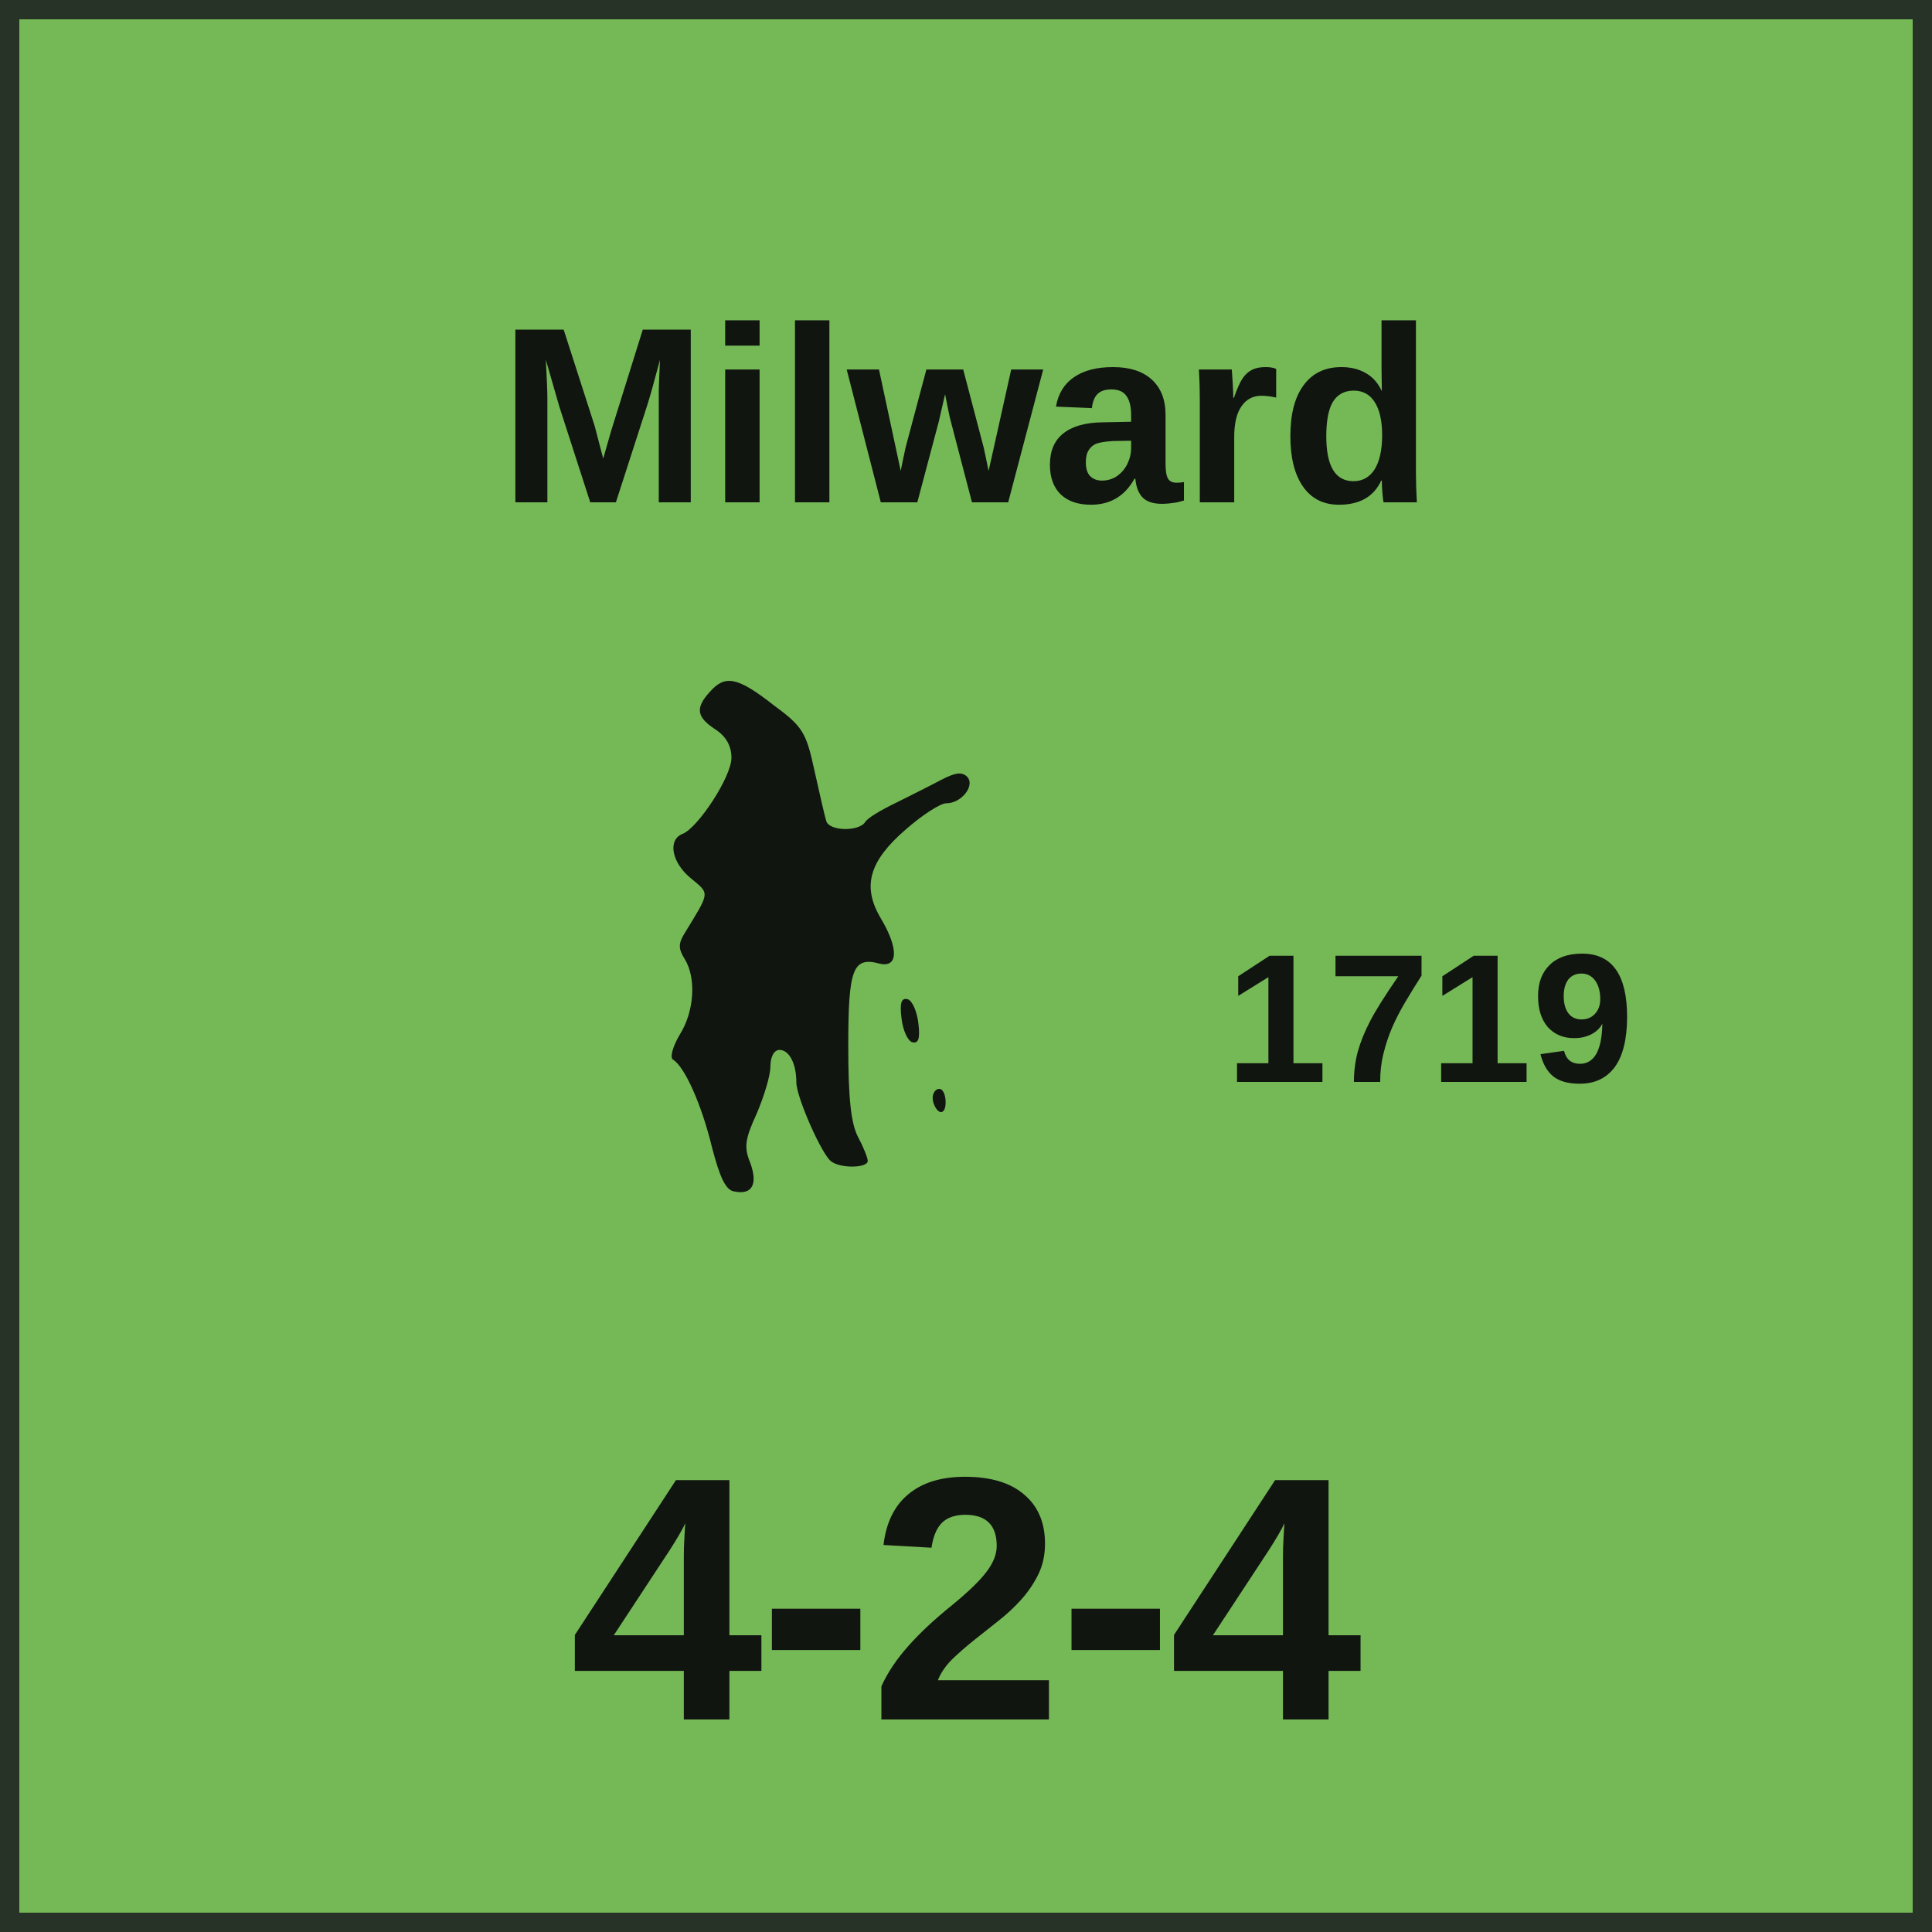
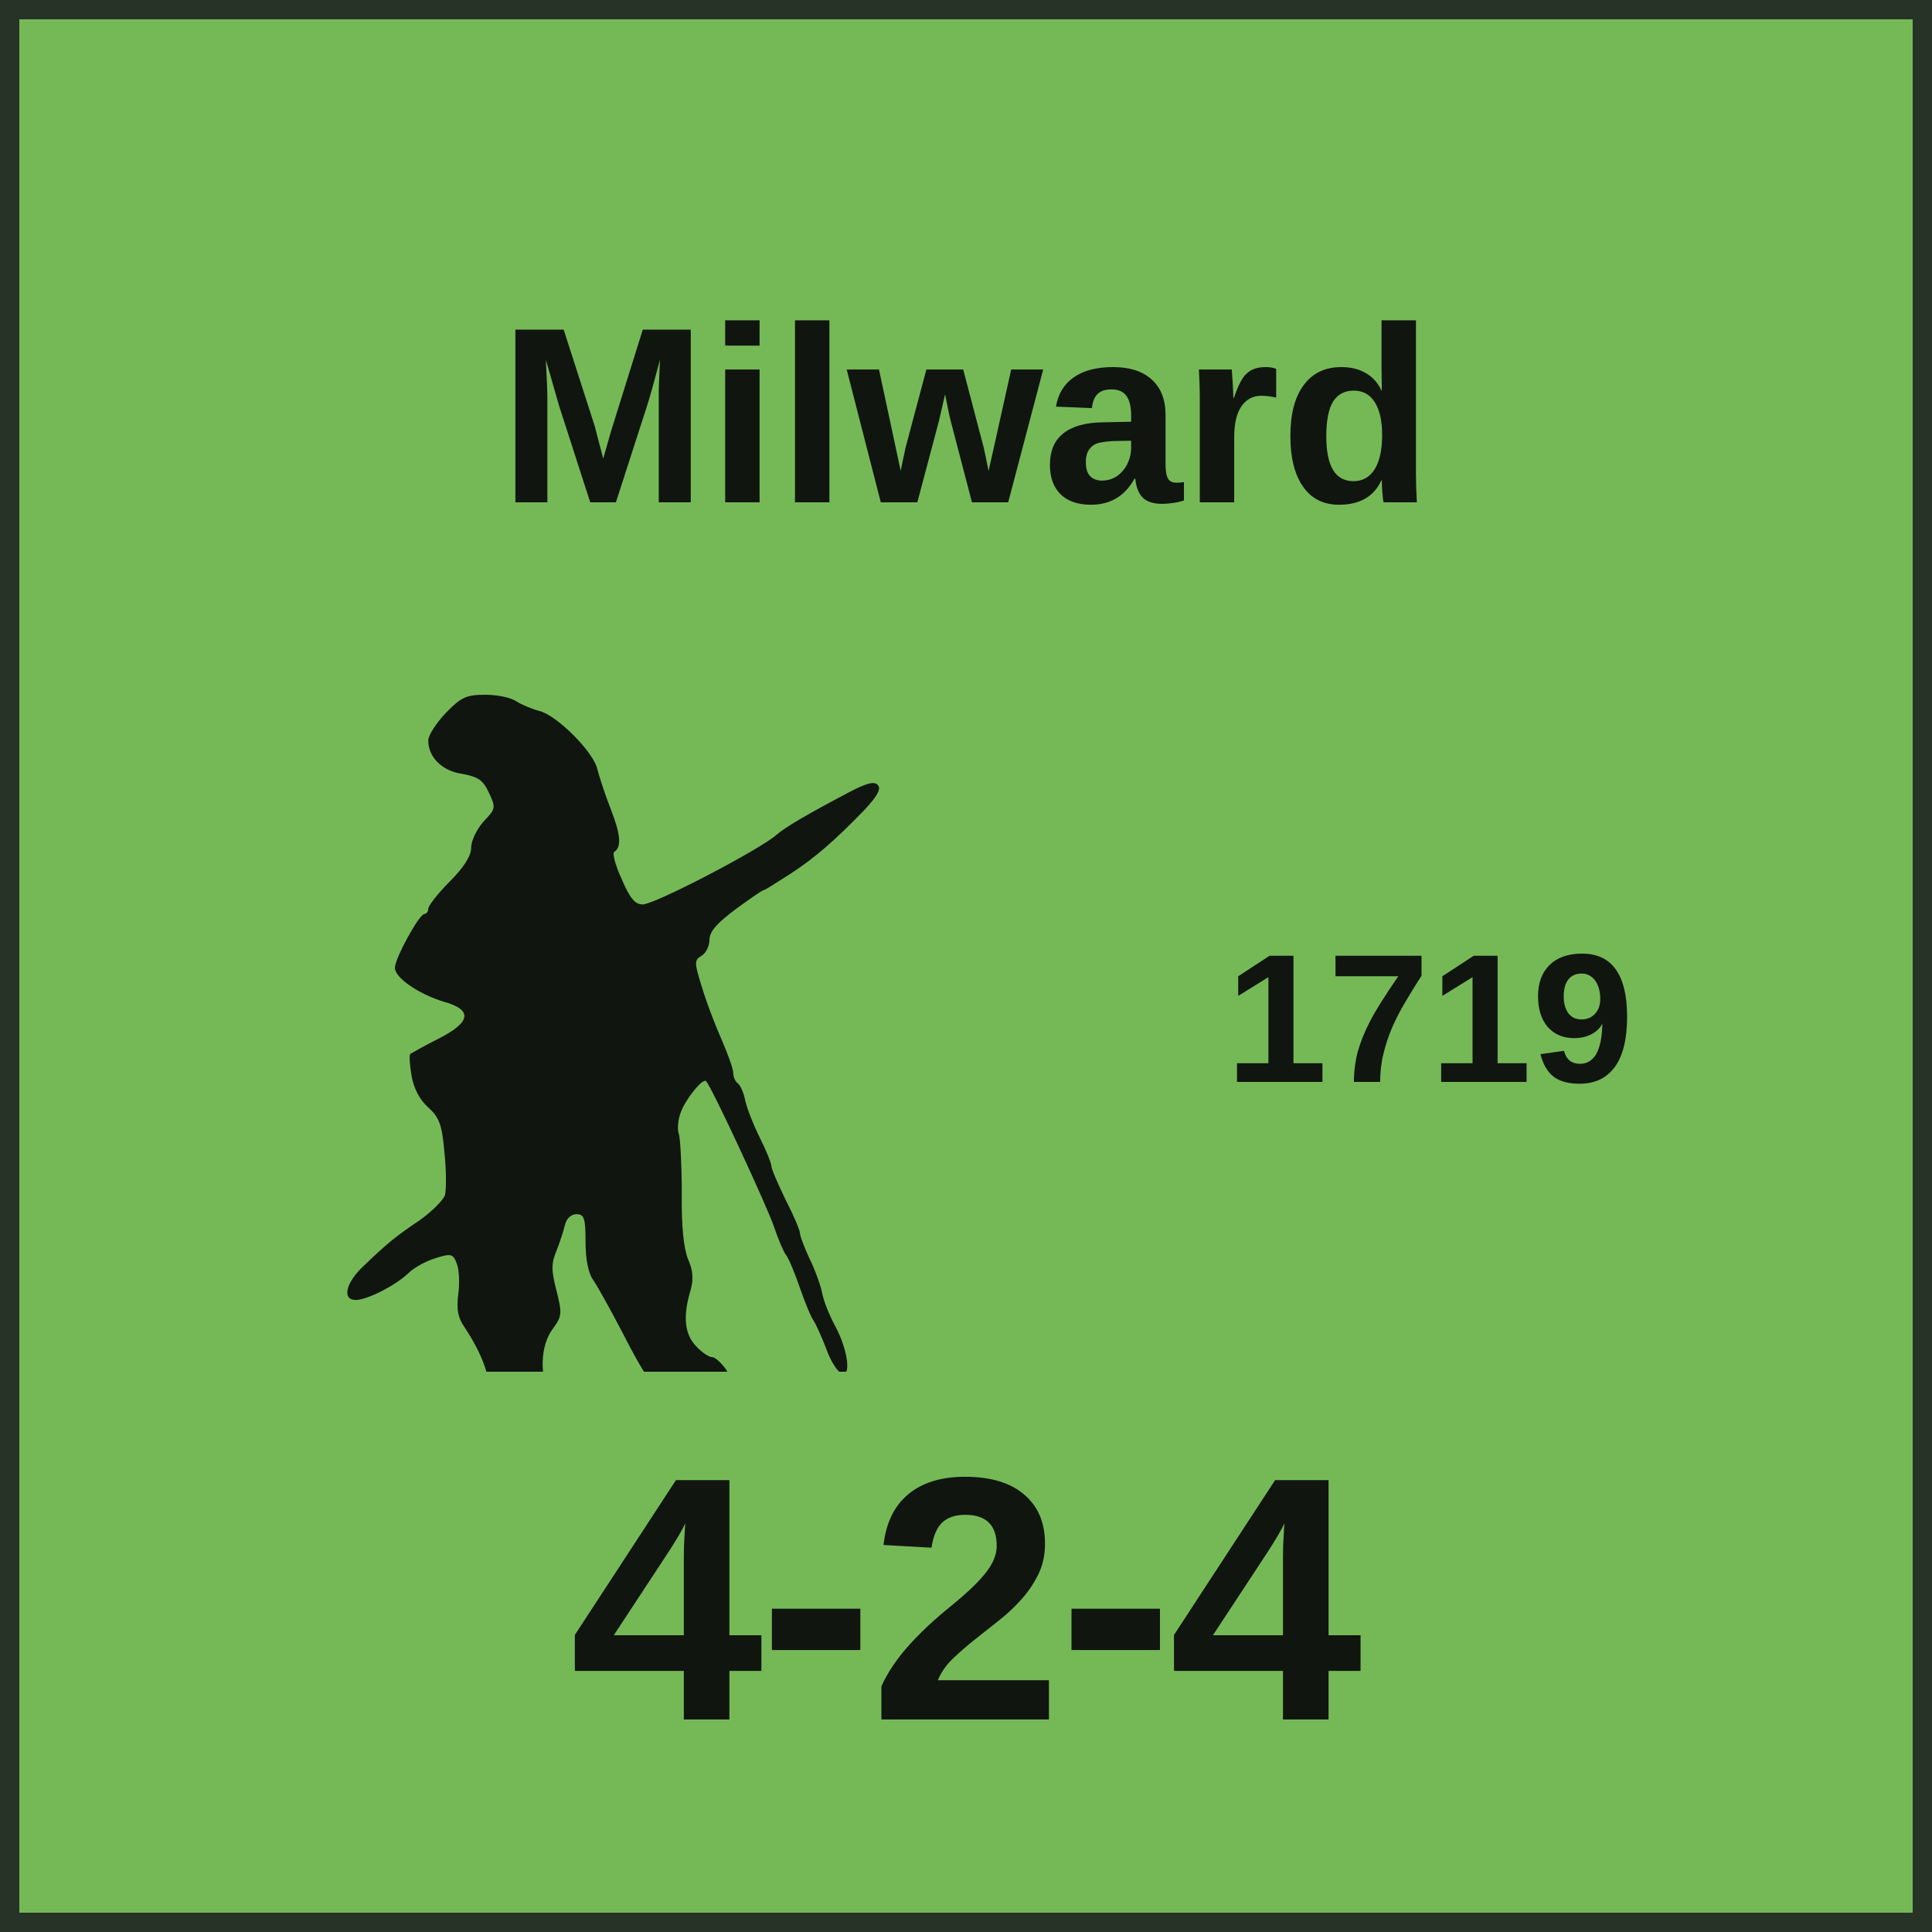
<svg xmlns="http://www.w3.org/2000/svg" width="100" height="100" viewBox="0 0 100 100" role="img" aria-labelledby="title desc">
  <style>
    text { fill: #111510; font-family: "Arial Narrow", "Helvetica Neue", Arial, sans-serif; }
    .name { font-weight: 700; text-anchor: middle; }
    .setup { font-size: 9.5px; font-weight: 700; text-anchor: middle; }
    .factors { font-size: 18px; font-weight: 800; text-anchor: middle; letter-spacing: -0.25px; }
    .turn { font-size: 17px; font-weight: 800; text-anchor: middle; }
  </style>
  <rect x="0.5" y="0.5" width="99" height="99" fill="#75B957" stroke="#263326" stroke-width="1" />
  <text class="name" x="50" y="26" font-size="13">Milward</text>
-   <svg x="13" y="32" width="43" height="42" viewBox="0 0 1280 1080" preserveAspectRatio="xMidYMid meet">
-     <g transform="translate(0 1080) scale(1 -1)" fill="#111510">
-       <path d="M707 1052c-23-25-21-39 8-58 17-11 25-26 25-44 0-29-51-107-75-117-24-9-17-45 13-69 29-24 29-20-10-84-10-16-10-24 0-40 18-29 15-81-8-117-11-19-15-35-10-38 18-11 44-69 60-135 12-46 21-66 34-68 28-6 37 11 25 44-10 24-8 37 10 76 11 26 21 58 21 72 0 16 6 26 14 26 15 0 26-21 26-50 0-23 40-113 54-122 15-11 56-10 56 1 0 5-7 22-15 37-11 21-15 61-15 140 0 119 7 138 48 127 29-7 30 23 2 70-29 49-18 88 39 137 25 22 53 40 62 40 24 0 45 28 32 41-8 8-19 6-40-5-15-8-47-24-69-35-23-11-45-24-48-30-10-15-56-14-60 2-2 6-10 41-18 77-13 60-18 68-64 102-55 43-74 46-97 20z" />
-       <path d="M1002 549c2-18 9-34 16-37 10-3 13 5 10 29-2 18-9 34-16 37-10 3-13-5-10-29z" />
-       <path d="M1050 426c0-8 5-18 10-21 6-3 10 3 10 14 0 12-4 21-10 21-5 0-10-6-10-14z" />
+   <svg x="16" y="32" width="37" height="39" viewBox="120 480 1500 1400" preserveAspectRatio="xMidYMid meet">
+     <g transform="translate(0 2200) scale(1 -1)" fill="#111510">
+       <path d="M407 1612c-20-21-37-47-37-58 0-35 29-64 71-70 33-6 44-13 56-39 15-32 15-34-11-61-14-16-26-40-26-55 0-17-15-41-45-71-25-25-45-51-45-57 0-6-4-11-8-11-11 0-62-93-62-113 0-21 50-55 102-71 62-17 58-43-11-78-30-15-56-30-59-32-2-3-1-23 3-46 5-27 17-50 35-66 23-21 29-36 34-95 4-38 4-78 1-89-4-11-27-34-52-52-52-35-69-49-118-96-38-35-47-72-17-72 23 0 83 30 110 56 12 12 38 26 58 32 32 10 36 9 44-12 5-13 6-42 3-64-4-31-1-49 13-69 39-59 56-108 55-159-1-35 3-57 14-67 8-9 15-20 15-25 0-14 22-21 51-15 16 3 30 18 43 43 18 37 18 41 2 74-23 48-21 110 5 145 20 27 20 33 8 81-11 42-11 57 0 83 7 18 15 42 18 55 3 13 13 22 24 22 16 0 19-8 19-58 0-37 6-66 16-80 9-13 34-58 56-100 66-128 77-140 136-157 29-9 62-13 73-10 27 9 34 48 14 79-10 14-23 26-29 26-7 0-22 10-34 23-24 25-28 62-12 116 7 24 6 42-5 67-9 22-14 70-13 138 0 57-3 113-6 124-4 10-2 31 4 46 10 28 47 73 53 65 13-14 128-263 142-304 9-27 21-55 26-61 5-6 18-37 29-69 11-32 24-63 29-69 4-6 16-32 26-58 9-26 24-49 32-52 21-9 14 49-13 99-12 22-25 54-28 72-4 18-16 50-27 72-10 22-19 45-19 51 0 6-13 37-30 70-16 33-30 65-30 71 0 6-11 33-24 59-13 26-27 61-31 79-3 17-11 33-16 36-5 4-9 13-9 21 0 9-11 39-23 67-13 29-32 78-42 111-17 54-17 59-2 68 9 5 17 20 17 33 0 18 15 35 55 65 30 22 56 40 59 40 2 0 26 15 54 33 54 35 96 72 157 135 28 30 36 45 28 53-8 8-24 3-59-15-89-47-135-74-152-89-36-32-257-147-282-147-16 0-27 13-44 53-13 28-20 54-16 57 16 10 14 36-7 90-12 30-24 68-28 83-7 36-85 114-122 123-15 4-37 13-48 20-11 8-40 14-65 14-40 0-51-5-83-38z" />
    </g>
  </svg>
  <text class="setup" x="74" y="56">1719</text>
  <text class="factors" x="50" y="89">4-2-4</text>
</svg>
